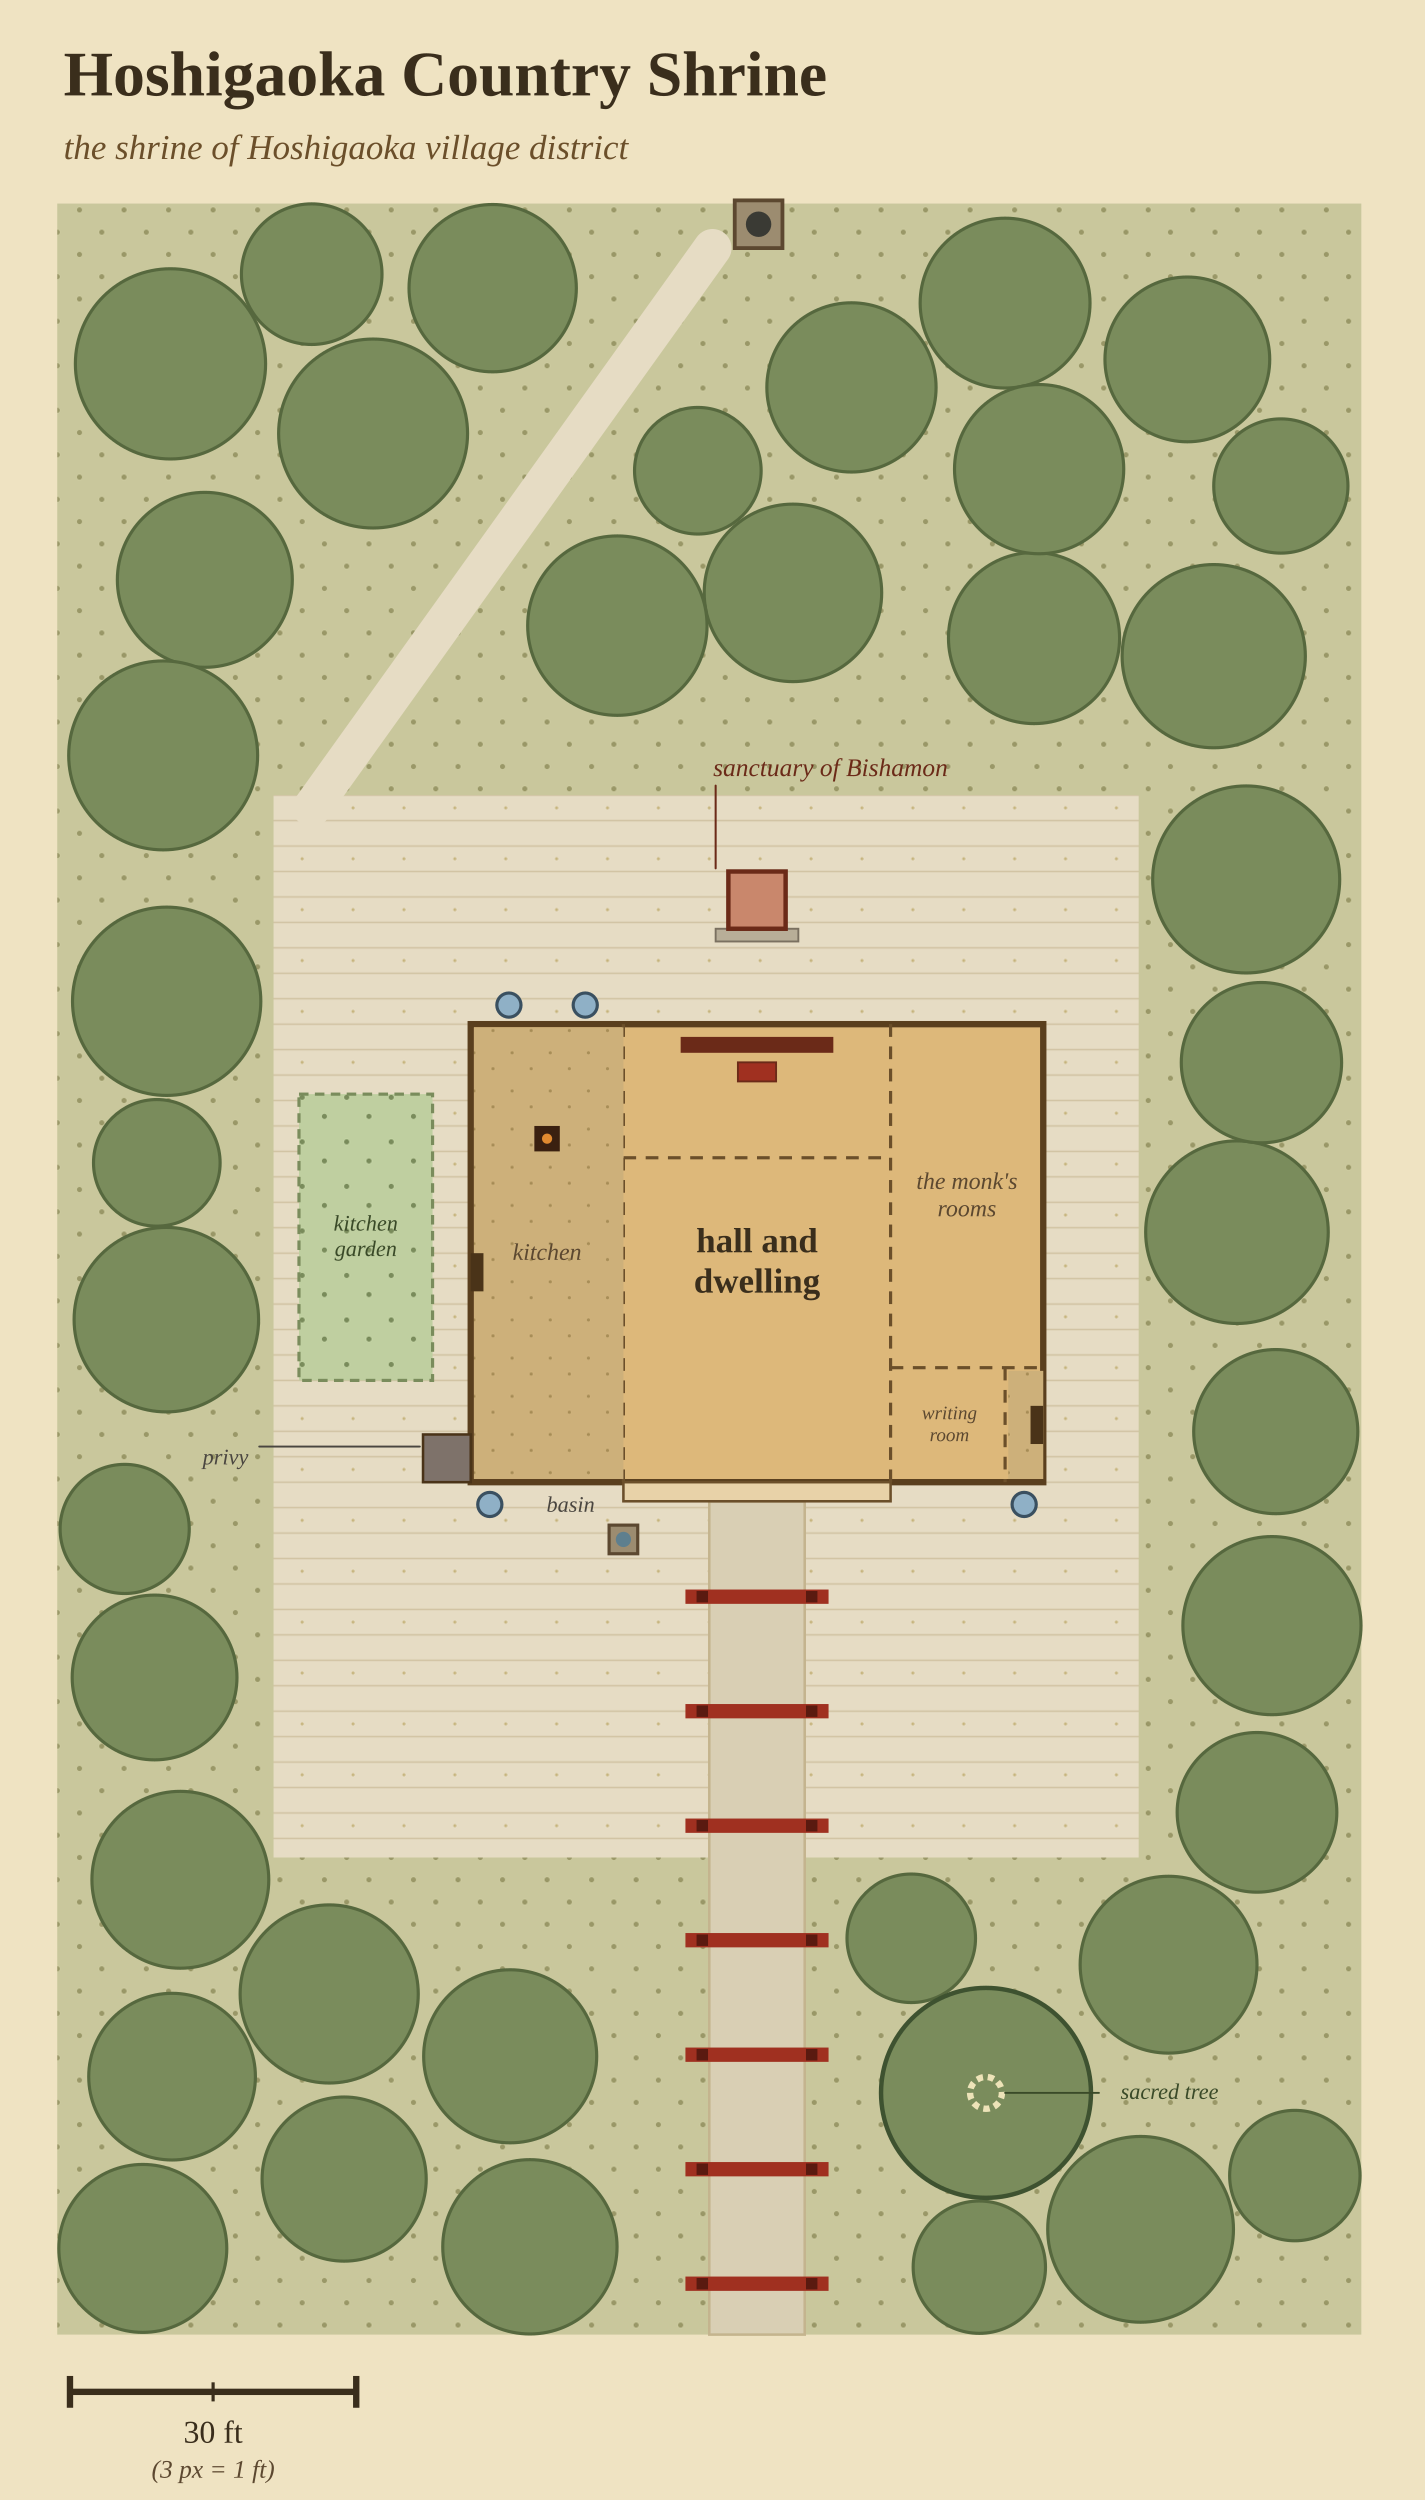
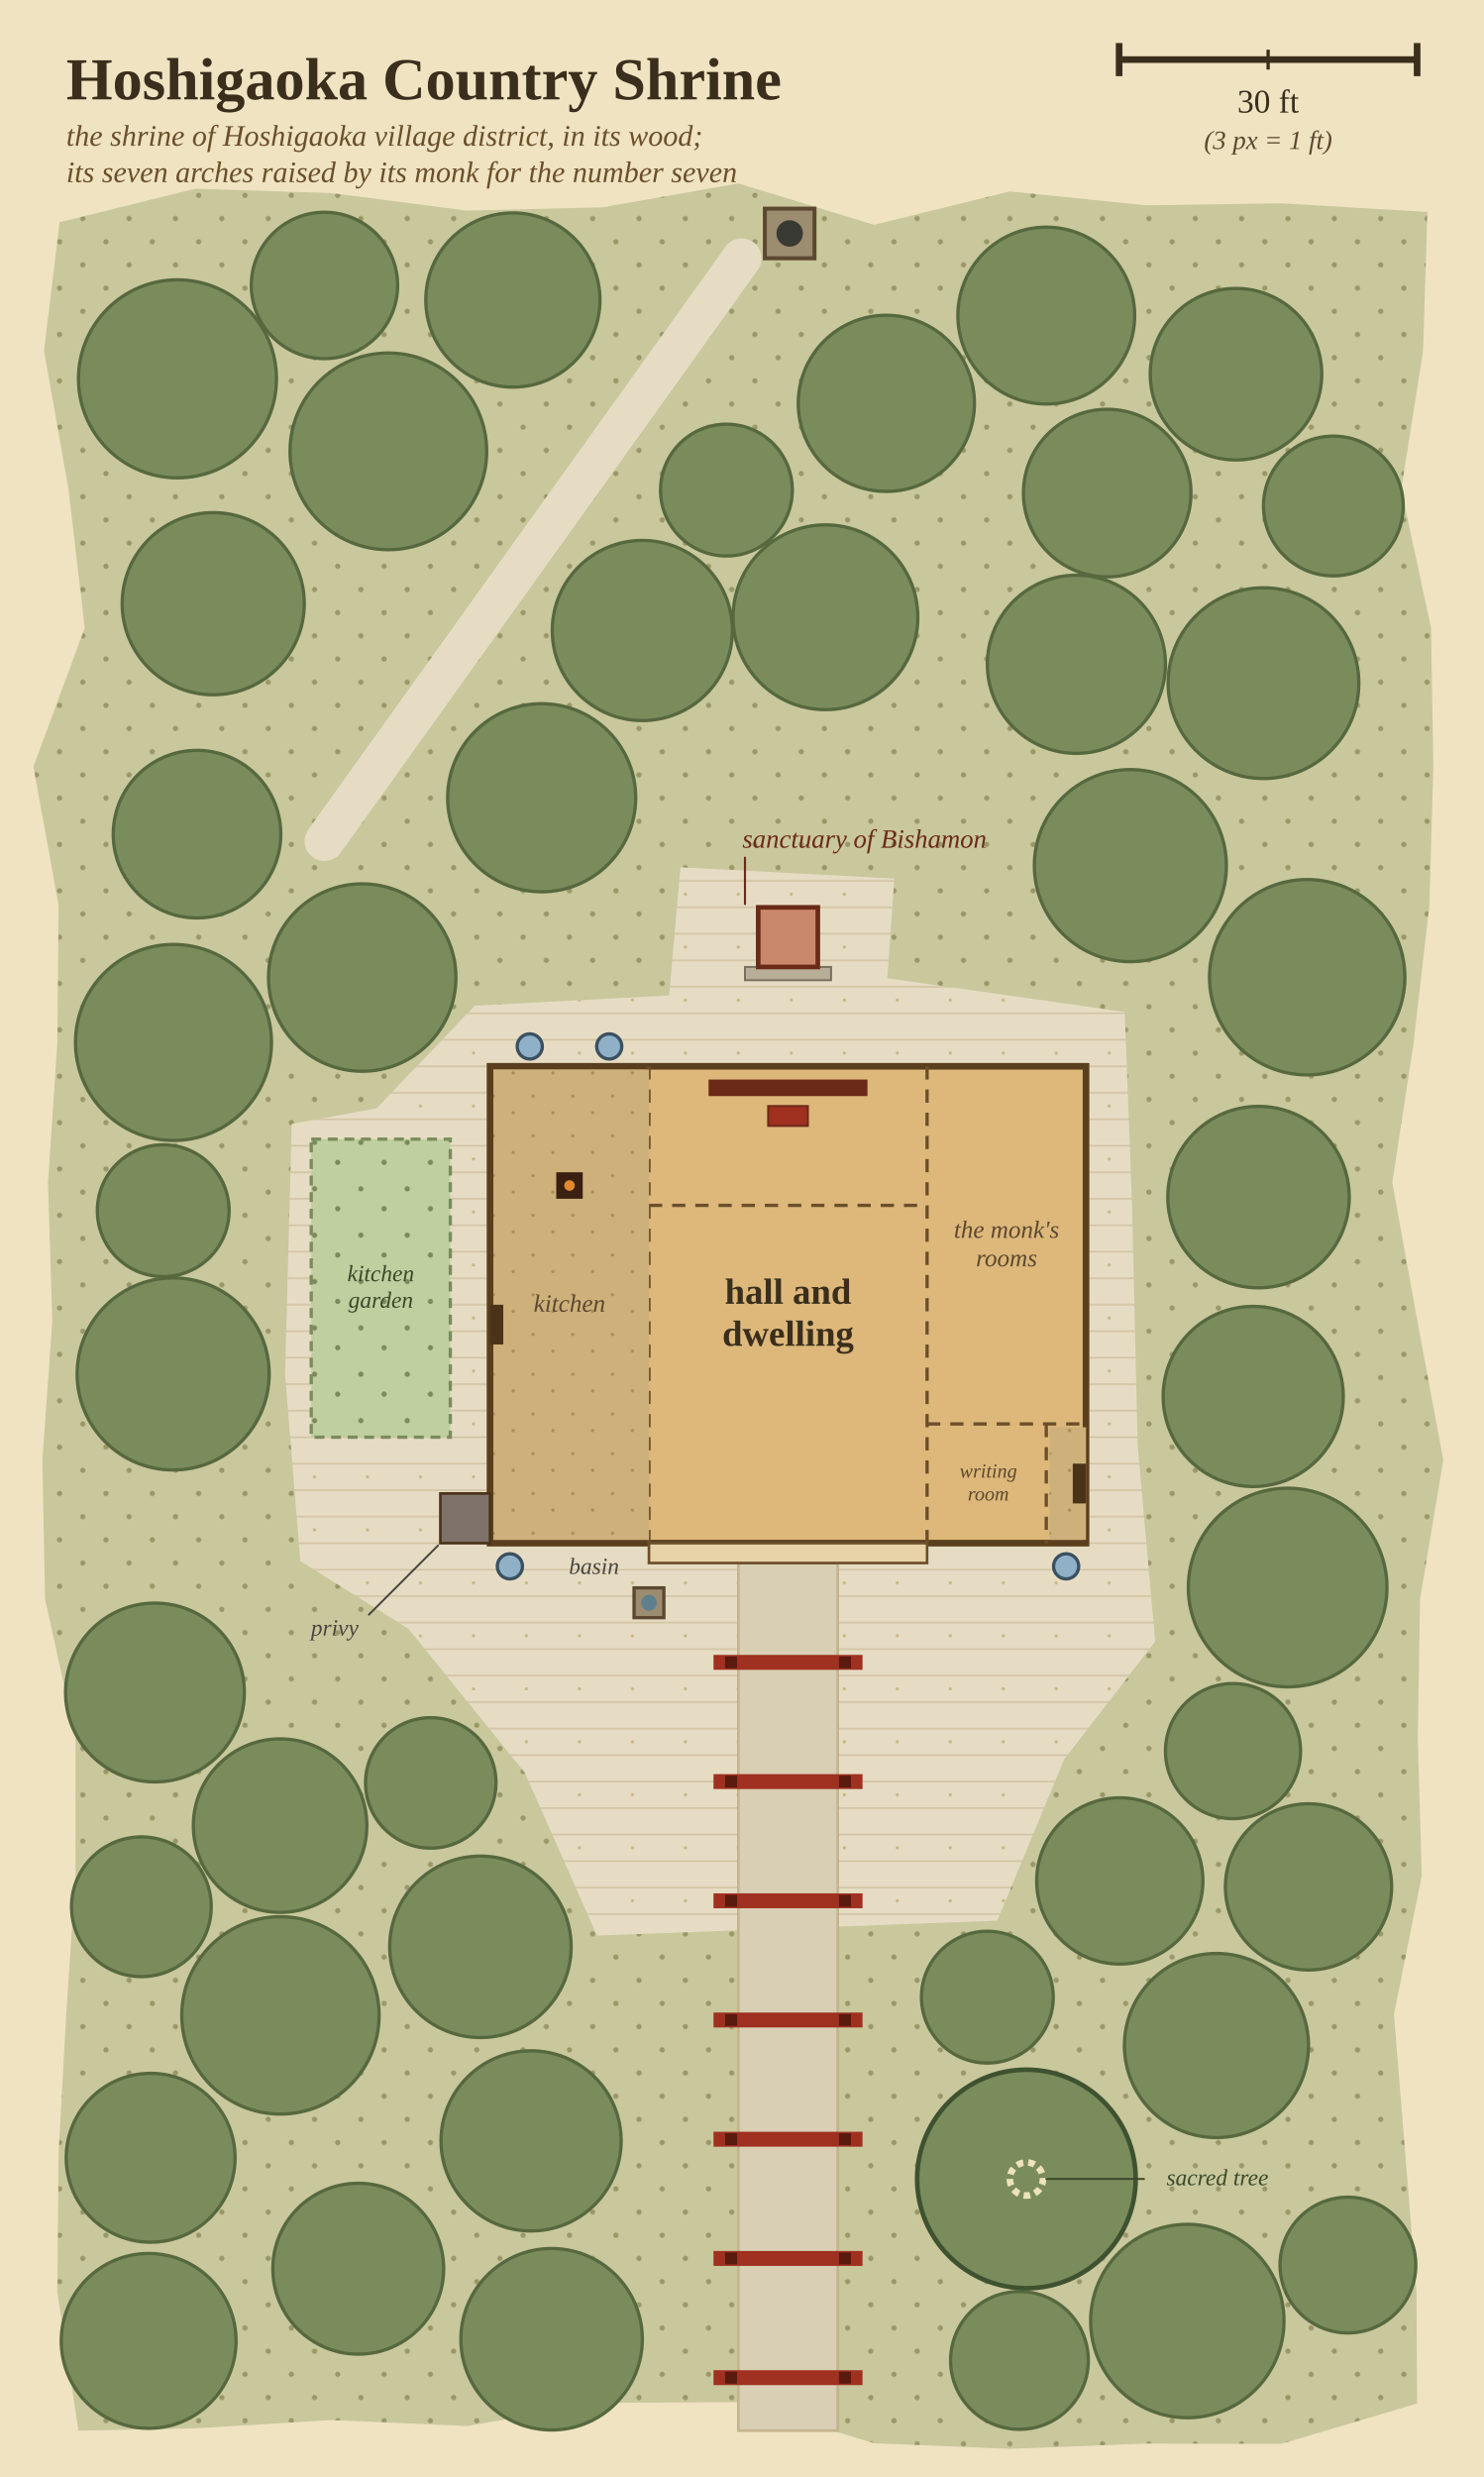
- <svg xmlns="http://www.w3.org/2000/svg" viewBox="202 106 448 786" font-family="Georgia, 'Times New Roman', serif">
+ <svg xmlns="http://www.w3.org/2000/svg" viewBox="202 106 448 748" font-family="Georgia, 'Times New Roman', serif">
  <defs>
    <pattern id="keidai-gravel" patternUnits="userSpaceOnUse" width="16" height="16">
      <rect width="16" height="16" fill="#E6DCC4" />
      <line x1="0" y1="4" x2="16" y2="4" stroke="#D2C4A4" stroke-width="0.5" />
      <line x1="0" y1="12" x2="16" y2="12" stroke="#D2C4A4" stroke-width="0.5" />
      <circle cx="9" cy="8" r="0.5" fill="#C9B884" />
    </pattern>
    <pattern id="grove-floor" patternUnits="userSpaceOnUse" width="14" height="14">
      <rect width="14" height="14" fill="#C9C79C" />
      <circle cx="3" cy="4" r="0.8" fill="#9A9868" />
      <circle cx="10" cy="11" r="0.8" fill="#9A9868" />
    </pattern>
    <pattern id="garden-stipple" patternUnits="userSpaceOnUse" width="14" height="14">
      <rect width="14" height="14" fill="#BFCFA0" />
      <circle cx="3" cy="3" r="0.8" fill="#7A8C5C" />
      <circle cx="10" cy="9" r="0.8" fill="#7A8C5C" />
    </pattern>
    <pattern id="doma-earth" patternUnits="userSpaceOnUse" width="12" height="12">
      <rect width="12" height="12" fill="#CDB07A" />
      <circle cx="3" cy="5" r="0.5" fill="#A88E58" />
      <circle cx="9" cy="10" r="0.5" fill="#A88E58" />
    </pattern>
  </defs>
  <rect x="0" y="0" width="900" height="1400" fill="#EFE3C2" />
  <g data-kind="-">
-     <text x="222" y="136" text-anchor="start" font-size="20" font-weight="bold" fill="#3A2E1C">Hoshigaoka Country Shrine</text>
-     <text x="222" y="156" text-anchor="start" font-size="11" font-style="italic" fill="#6B4F2A">the shrine of Hoshigaoka village district</text>
-   </g>
-   <rect x="220" y="170" width="410" height="670" fill="url(#grove-floor)" id="precinct" />
-   <rect x="288" y="356" width="272" height="334" fill="url(#keidai-gravel)" />
+     <text x="222" y="136" text-anchor="start" font-size="18" font-weight="bold" fill="#3A2E1C">Hoshigaoka Country Shrine</text>
+     <text x="222" y="150" text-anchor="start" font-size="9" font-style="italic" fill="#6B4F2A">the shrine of Hoshigaoka village district, in its wood;</text>
+     <text x="222" y="161" text-anchor="start" font-size="9" font-style="italic" fill="#6B4F2A">its seven arches raised by its monk for the number seven</text>
+   </g>
+   <rect x="220" y="170" width="410" height="670" fill="none" id="precinct" />
+   <polygon points="220.0,173.1 261.0,163.0 302.0,164.3 343.0,169.6 384.0,168.6 425.0,161.4 466.0,173.9 507.0,163.8 548.0,168.0 589.0,167.4 633.1,170.0 631.8,211.9 625.2,253.8 634.2,295.6 634.9,337.5 633.7,379.4 628.9,421.2 622.5,463.1 630.1,505.0 637.9,546.9 630.9,588.8 630.2,630.6 631.4,672.5 623.0,714.4 626.4,756.2 629.8,798.1 630.0,831.8 589.0,844.0 548.0,843.9 507.0,845.5 466.0,843.8 425.0,831.4 384.0,831.6 343.0,838.6 302.0,836.8 261.0,839.3 225.7,840.0 219.3,798.1 219.7,756.2 222.0,714.4 224.8,672.5 224.8,630.6 215.6,588.8 214.8,546.9 217.8,505.0 216.5,463.1 219.3,421.2 219.7,379.4 212.1,337.5 227.6,295.6 222.7,253.8 215.3,211.9" fill="url(#grove-floor)" />
+   <polygon points="407.5,367.9 472.1,371.3 470.0,401.4 541.7,411.6 543.9,469.9 545.6,542.5 550.9,601.7 523.4,637.3 503.2,686.0 382.3,690.5 360.5,641.3 325.4,597.9 292.7,577.4 288.1,521.2 290.1,445.4 315.7,440.7 345.4,409.7 404.1,406.6" fill="url(#keidai-gravel)" />
  <path d="M300,360 L426,184" fill="none" stroke="#E6DCC4" stroke-width="12" stroke-linecap="round" />
  <g id="grove" data-kind="shrine grove" fill="#7A8C5C" stroke="#56683E" stroke-width="1">
+     <circle cx="543.4" cy="367.4" r="29.0" />
    <circle cx="310.2" cy="791.1" r="25.8" />
    <circle cx="254.4" cy="420.8" r="29.6" />
+     <circle cx="582.1" cy="467.5" r="27.4" />
    <circle cx="451.3" cy="292.4" r="27.9" />
    <circle cx="319.3" cy="242.3" r="29.7" />
    <circle cx="362.4" cy="752.5" r="27.2" />
+     <circle cx="286.6" cy="657.3" r="26.2" />
    <circle cx="518.0" cy="201.3" r="26.7" />
    <circle cx="597.2" cy="675.8" r="25.1" />
    <circle cx="583.6" cy="312.3" r="28.8" />
-     <circle cx="258.7" cy="697.0" r="27.8" />
    <circle cx="575.3" cy="219.0" r="25.9" />
    <circle cx="560.6" cy="806.9" r="29.2" />
+     <circle cx="286.7" cy="714.6" r="29.8" />
    <circle cx="254.3" cy="520.9" r="29.0" />
    <circle cx="569.4" cy="723.7" r="27.8" />
+     <circle cx="590.9" cy="585.4" r="30.0" />
    <circle cx="246.9" cy="812.9" r="26.4" />
-     <circle cx="593.8" cy="382.5" r="29.4" />
-     <circle cx="590.9" cy="493.4" r="28.7" />
+     <circle cx="365.6" cy="346.9" r="28.4" />
    <circle cx="469.7" cy="227.8" r="26.6" />
    <circle cx="266.4" cy="288.3" r="27.5" />
-     <circle cx="305.5" cy="732.9" r="28.0" />
-     <circle cx="250.6" cy="633.4" r="25.9" />
    <circle cx="255.6" cy="220.4" r="29.9" />
+     <circle cx="347.1" cy="693.9" r="27.4" />
    <circle cx="527.1" cy="306.6" r="26.9" />
-     <circle cx="603.1" cy="556.1" r="25.8" />
-     <circle cx="601.9" cy="617.1" r="28.0" />
+     <circle cx="248.8" cy="617.1" r="27.0" />
    <circle cx="368.6" cy="812.4" r="27.4" />
-     <circle cx="396.1" cy="302.7" r="28.2" />
-     <circle cx="528.7" cy="253.5" r="26.6" />
-     <circle cx="256.1" cy="758.9" r="26.2" />
-     <circle cx="598.6" cy="440.1" r="25.2" />
-     <circle cx="253.3" cy="343.5" r="29.7" />
+     <circle cx="580.5" cy="527.7" r="27.2" />
+     <circle cx="261.5" cy="357.9" r="25.3" />
+     <circle cx="596.8" cy="401.1" r="29.5" />
+     <circle cx="311.4" cy="401.2" r="28.3" />
+     <circle cx="540.2" cy="674.0" r="25.1" />
+     <circle cx="396.0" cy="296.4" r="27.2" />
    <circle cx="356.9" cy="196.6" r="26.3" />
+     <circle cx="247.5" cy="757.6" r="25.5" />
+     <circle cx="536.4" cy="254.9" r="25.3" />
    <circle cx="604.7" cy="258.8" r="21.1" />
+     <circle cx="244.7" cy="681.8" r="21.1" />
    <circle cx="251.3" cy="471.6" r="19.9" />
    <circle cx="509.9" cy="818.8" r="20.8" />
+     <circle cx="500.2" cy="709.1" r="19.9" />
    <circle cx="421.4" cy="254.0" r="19.9" />
-     <circle cx="488.5" cy="715.4" r="20.2" />
    <circle cx="300.0" cy="192.2" r="22.1" />
-     <circle cx="241.2" cy="586.7" r="20.3" />
+     <circle cx="574.4" cy="634.8" r="20.4" />
    <circle cx="609.1" cy="790.0" r="20.5" />
+     <circle cx="332.1" cy="644.4" r="19.7" />
  </g>
  <g data-kind="sacred tree" fill="#7A8C5C" stroke="#3E5230" stroke-width="1.4">
    <circle cx="512.0" cy="764.0" r="33.0" />
  </g>
  <g data-kind="approach">
    <rect x="425" y="578" width="30" height="262" fill="#D9CFB4" stroke="#C4B48E" stroke-width="0.8" id="approach" />
  </g>
  <g data-kind="torii">
    <rect x="417.5" y="821" width="45" height="6" fill="none" id="arch" />
    <line x1="417.5" y1="824" x2="462.5" y2="824" stroke="#A03020" stroke-width="4.5" />
    <rect x="421" y="822.2" width="3.6" height="3.6" fill="#5A1A10" />
    <rect x="455.4" y="822.2" width="3.6" height="3.6" fill="#5A1A10" />
  </g>
  <g data-kind="torii">
    <rect x="417.5" y="785" width="45" height="6" fill="none" id="arch" />
    <line x1="417.5" y1="788" x2="462.5" y2="788" stroke="#A03020" stroke-width="4.5" />
    <rect x="421" y="786.2" width="3.6" height="3.6" fill="#5A1A10" />
    <rect x="455.4" y="786.2" width="3.6" height="3.6" fill="#5A1A10" />
  </g>
  <g data-kind="torii">
    <rect x="417.5" y="749" width="45" height="6" fill="none" id="arch" />
    <line x1="417.5" y1="752" x2="462.5" y2="752" stroke="#A03020" stroke-width="4.5" />
    <rect x="421" y="750.2" width="3.6" height="3.6" fill="#5A1A10" />
    <rect x="455.4" y="750.2" width="3.6" height="3.6" fill="#5A1A10" />
  </g>
  <g data-kind="torii">
    <rect x="417.5" y="713" width="45" height="6" fill="none" id="arch" />
    <line x1="417.5" y1="716" x2="462.5" y2="716" stroke="#A03020" stroke-width="4.5" />
    <rect x="421" y="714.2" width="3.6" height="3.6" fill="#5A1A10" />
    <rect x="455.4" y="714.2" width="3.6" height="3.6" fill="#5A1A10" />
  </g>
  <g data-kind="torii">
    <rect x="417.5" y="677" width="45" height="6" fill="none" id="arch" />
    <line x1="417.5" y1="680" x2="462.5" y2="680" stroke="#A03020" stroke-width="4.5" />
    <rect x="421" y="678.2" width="3.6" height="3.6" fill="#5A1A10" />
    <rect x="455.4" y="678.2" width="3.6" height="3.6" fill="#5A1A10" />
  </g>
  <g data-kind="torii">
    <rect x="417.5" y="641" width="45" height="6" fill="none" id="arch" />
    <line x1="417.5" y1="644" x2="462.5" y2="644" stroke="#A03020" stroke-width="4.5" />
    <rect x="421" y="642.2" width="3.6" height="3.6" fill="#5A1A10" />
    <rect x="455.4" y="642.2" width="3.6" height="3.6" fill="#5A1A10" />
  </g>
  <g data-kind="torii">
    <rect x="417.5" y="605" width="45" height="6" fill="none" id="arch" />
    <line x1="417.5" y1="608" x2="462.5" y2="608" stroke="#A03020" stroke-width="4.5" />
    <rect x="421" y="606.2" width="3.6" height="3.6" fill="#5A1A10" />
    <rect x="455.4" y="606.2" width="3.6" height="3.6" fill="#5A1A10" />
  </g>
  <g data-kind="well">
    <rect x="433" y="169" width="15" height="15" fill="#9C8C70" stroke="#5C4830" stroke-width="1.2" id="well" />
    <circle cx="440.5" cy="176.5" r="4" fill="#3A3A34" />
  </g>
  <g data-kind="basin">
    <rect x="393.5" y="585.5" width="9" height="9" fill="#9C8C70" stroke="#5C4830" stroke-width="1" id="basin" />
    <circle cx="398" cy="590" r="2.4" fill="#5E7F8E" />
    <text x="381.4" y="581.3" text-anchor="middle" font-size="7" font-style="italic" fill="#4A4640">basin</text>
  </g>
  <g data-kind="hall and dwelling">
    <rect x="350" y="428" width="180" height="144" fill="#DDB87A" stroke="#5A3F1E" stroke-width="2" id="hall" />
    <g stroke="#6B4F2A" stroke-width="1" stroke-dasharray="4 3" fill="none">
      <line x1="398" y1="428" x2="398" y2="572" />
      <line x1="482" y1="428" x2="482" y2="572" />
      <line x1="482" y1="536" x2="530" y2="536" />
      <line x1="518" y1="536" x2="518" y2="572" />
      <line x1="398" y1="470" x2="482" y2="470" />
    </g>
    <rect x="398" y="572" width="84" height="6" fill="#E8D2A8" stroke="#6B4F2A" stroke-width="0.8" />
    <rect x="416" y="432" width="48" height="5" fill="#6B2A18" />
    <rect x="434" y="440" width="12" height="6" fill="#A03020" stroke="#6B2A18" stroke-width="0.6" />
    <text x="440.0" y="499.7" text-anchor="middle" font-size="11" font-weight="bold" fill="#3A2E1C">hall and</text>
    <text x="440.0" y="512.4" text-anchor="middle" font-size="11" font-weight="bold" fill="#3A2E1C">dwelling</text>
  </g>
  <g data-kind="kitchen" data-part-of="hall and dwelling">
    <rect x="351" y="429" width="47" height="142" fill="url(#doma-earth)" />
    <rect x="370" y="460" width="8" height="8" fill="#3A2010" />
    <circle cx="374" cy="464" r="1.6" fill="#E08A30" />
    <rect x="350" y="500" width="4" height="12" fill="#4A3318" />
    <text x="374.0" y="502.1" text-anchor="middle" font-size="7.5" font-style="italic" fill="#5C4830">kitchen</text>
  </g>
  <g data-kind="the monk's rooms" data-part-of="hall and dwelling">
    <rect x="483" y="429" width="46" height="106" fill="none" />
    <text x="506.0" y="479.8" text-anchor="middle" font-size="7.5" font-style="italic" fill="#5C4830">the monk's</text>
    <text x="506.0" y="488.4" text-anchor="middle" font-size="7.5" font-style="italic" fill="#5C4830">rooms</text>
  </g>
  <g data-kind="writing room" data-part-of="hall and dwelling">
    <rect x="483" y="537" width="35" height="34" fill="none" />
    <text x="500.5" y="552.2" text-anchor="middle" font-size="6" font-style="italic" fill="#5C4830">writing</text>
    <text x="500.5" y="559.1" text-anchor="middle" font-size="6" font-style="italic" fill="#5C4830">room</text>
  </g>
  <g data-kind="genkan" data-part-of="hall and dwelling">
    <rect x="519" y="537" width="11" height="34" fill="url(#doma-earth)" />
    <rect x="526" y="548" width="4" height="12" fill="#4A3318" />
  </g>
  <g data-kind="sanctuary">
    <rect x="427" y="398" width="26" height="4" fill="#B8AE98" stroke="#7A7060" stroke-width="0.6" />
    <rect x="431" y="380" width="18" height="18" fill="#C9876C" stroke="#6B2A18" stroke-width="1.4" id="sanctuary" />
-     <text x="463.1" y="350.0" text-anchor="middle" font-size="8" font-style="italic" fill="#6B2A18">sanctuary of Bishamon</text>
-     <line x1="427.0" y1="353.0" x2="427.0" y2="379.0" stroke="#6B2A18" stroke-width="0.64" stroke-linecap="round" data-leader="1" />
+     <text x="463.1" y="362.0" text-anchor="middle" font-size="8" font-style="italic" fill="#6B2A18">sanctuary of Bishamon</text>
+     <line x1="427.0" y1="365.0" x2="427.0" y2="379.0" stroke="#6B2A18" stroke-width="0.64" stroke-linecap="round" data-leader="1" />
  </g>
  <g data-kind="latrine">
    <rect x="335" y="557" width="15" height="15" fill="#7E726A" stroke="#4A3318" stroke-width="0.8" />
-     <text x="272.9" y="566.4" text-anchor="middle" font-size="7" font-style="italic" fill="#4A4640">privy</text>
-     <line x1="283.5" y1="560.8" x2="334.0" y2="560.8" stroke="#4A4640" stroke-width="0.60" stroke-linecap="round" data-leader="1" />
+     <text x="303.1" y="599.9" text-anchor="middle" font-size="7" font-style="italic" fill="#4A4640">privy</text>
+     <line x1="313.4" y1="593.6" x2="334.3" y2="572.7" stroke="#4A4640" stroke-width="0.60" stroke-linecap="round" data-leader="1" />
  </g>
  <g data-kind="vegetable garden">
    <rect x="296" y="450" width="42" height="90" fill="url(#garden-stipple)" stroke="#7A8C5C" stroke-width="1" stroke-dasharray="3 2" id="kitchen_garden" />
    <text x="317.0" y="492.9" text-anchor="middle" font-size="7" font-style="italic" fill="#3A4A28">kitchen</text>
    <text x="317.0" y="500.9" text-anchor="middle" font-size="7" font-style="italic" fill="#3A4A28">garden</text>
  </g>
  <g data-kind="fire-water tubs" id="fire_water">
    <g fill="#8FB0C6" stroke="#3A5060" stroke-width="1">
      <circle cx="362" cy="422" r="3.8" />
      <circle cx="386" cy="422" r="3.8" />
      <circle cx="356" cy="579" r="3.8" />
      <circle cx="524" cy="579" r="3.8" />
    </g>
  </g>
  <g data-kind="sacred tree">
    <path d="M507.0,764.0 a5,5 0 1,0 10,0 a5,5 0 1,0 -10,0" fill="none" stroke="#EDE3B8" stroke-width="2" stroke-dasharray="2 1.5" />
    <text x="569.7" y="765.9" text-anchor="middle" font-size="7" font-style="italic" fill="#3A4A28">sacred tree</text>
    <line x1="547.5" y1="764.0" x2="518.0" y2="764.0" stroke="#3A4A28" stroke-width="0.60" stroke-linecap="round" data-leader="1" />
  </g>
  <g data-kind="-">
    <g stroke="#3A2E1C">
-       <line x1="224" y1="858" x2="314" y2="858" stroke-width="2" />
-       <line x1="224" y1="853" x2="224" y2="863" stroke-width="2" />
-       <line x1="314" y1="853" x2="314" y2="863" stroke-width="2" />
-       <line x1="269" y1="855" x2="269" y2="861" stroke-width="1" />
+       <line x1="540" y1="124" x2="630" y2="124" stroke-width="2" />
+       <line x1="540" y1="119" x2="540" y2="129" stroke-width="2" />
+       <line x1="630" y1="119" x2="630" y2="129" stroke-width="2" />
+       <line x1="585" y1="121" x2="585" y2="127" stroke-width="1" />
    </g>
-     <text x="269" y="874" text-anchor="middle" font-size="10" fill="#3A2E1C">30 ft</text>
-     <text x="269" y="885" text-anchor="middle" font-size="8" font-style="italic" fill="#5C4830">(3 px = 1 ft)</text>
+     <text x="585" y="140" text-anchor="middle" font-size="10" fill="#3A2E1C">30 ft</text>
+     <text x="585" y="151" text-anchor="middle" font-size="8" font-style="italic" fill="#5C4830">(3 px = 1 ft)</text>
  </g>
</svg>
